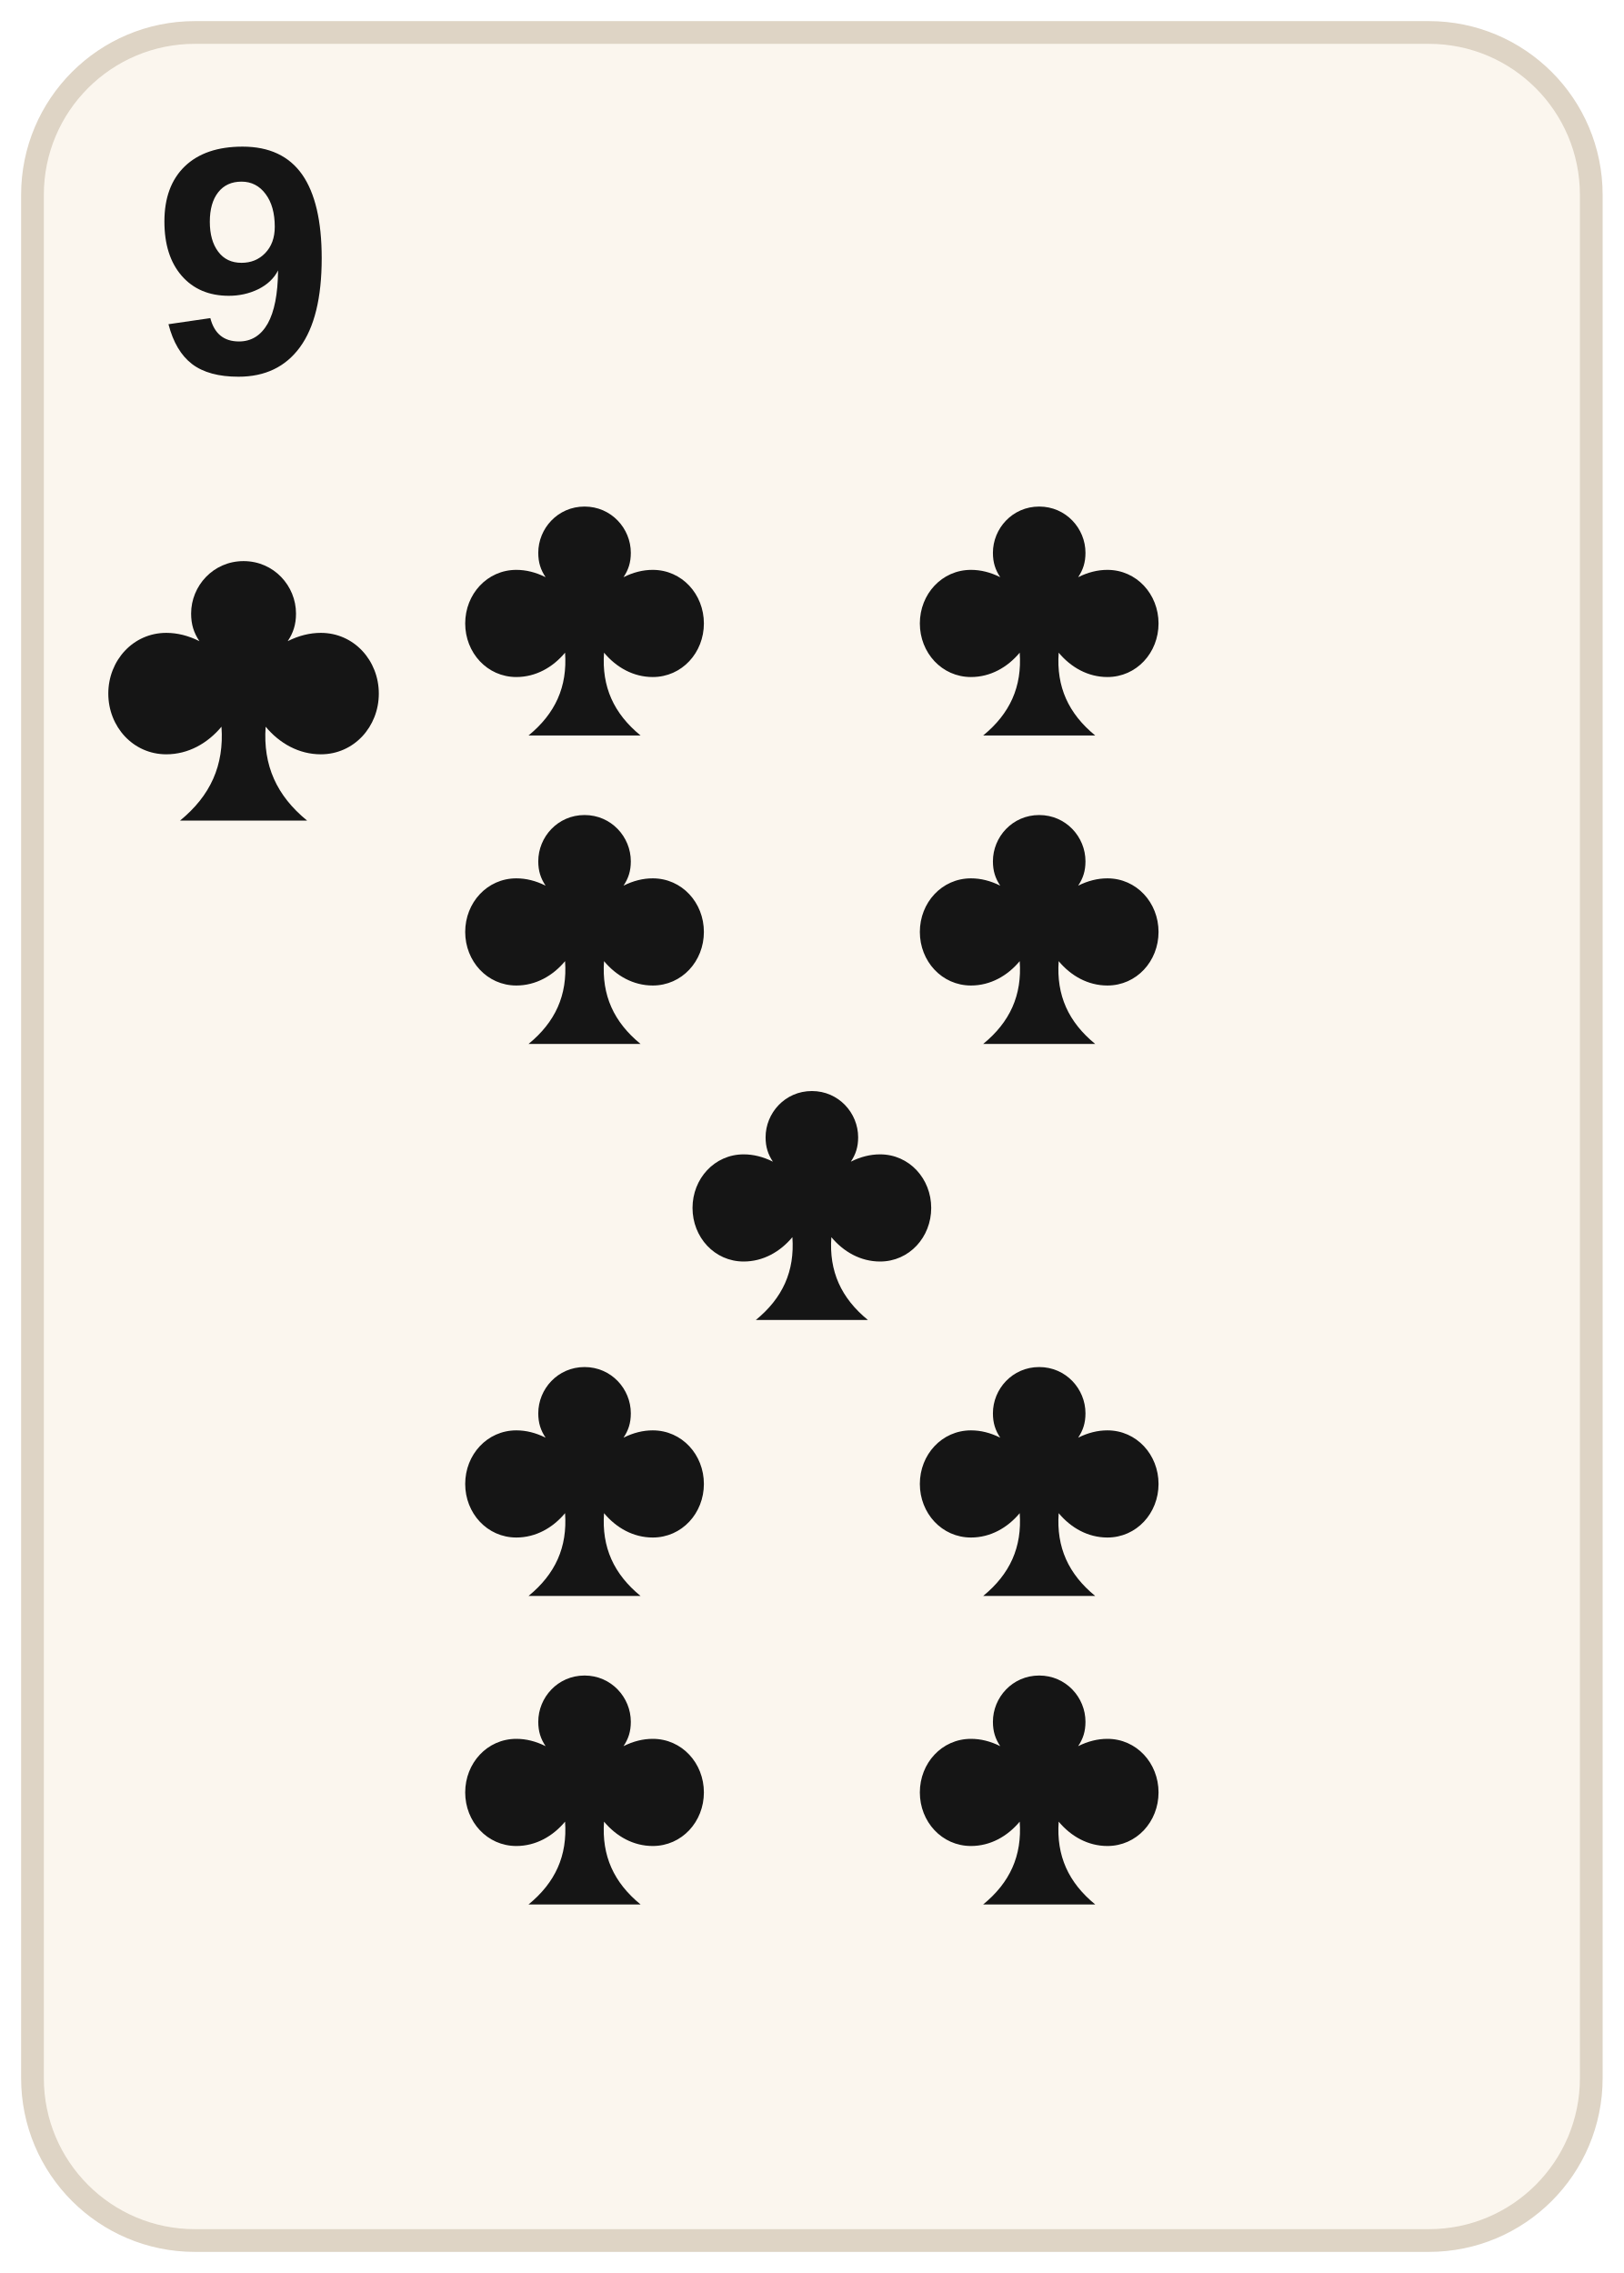
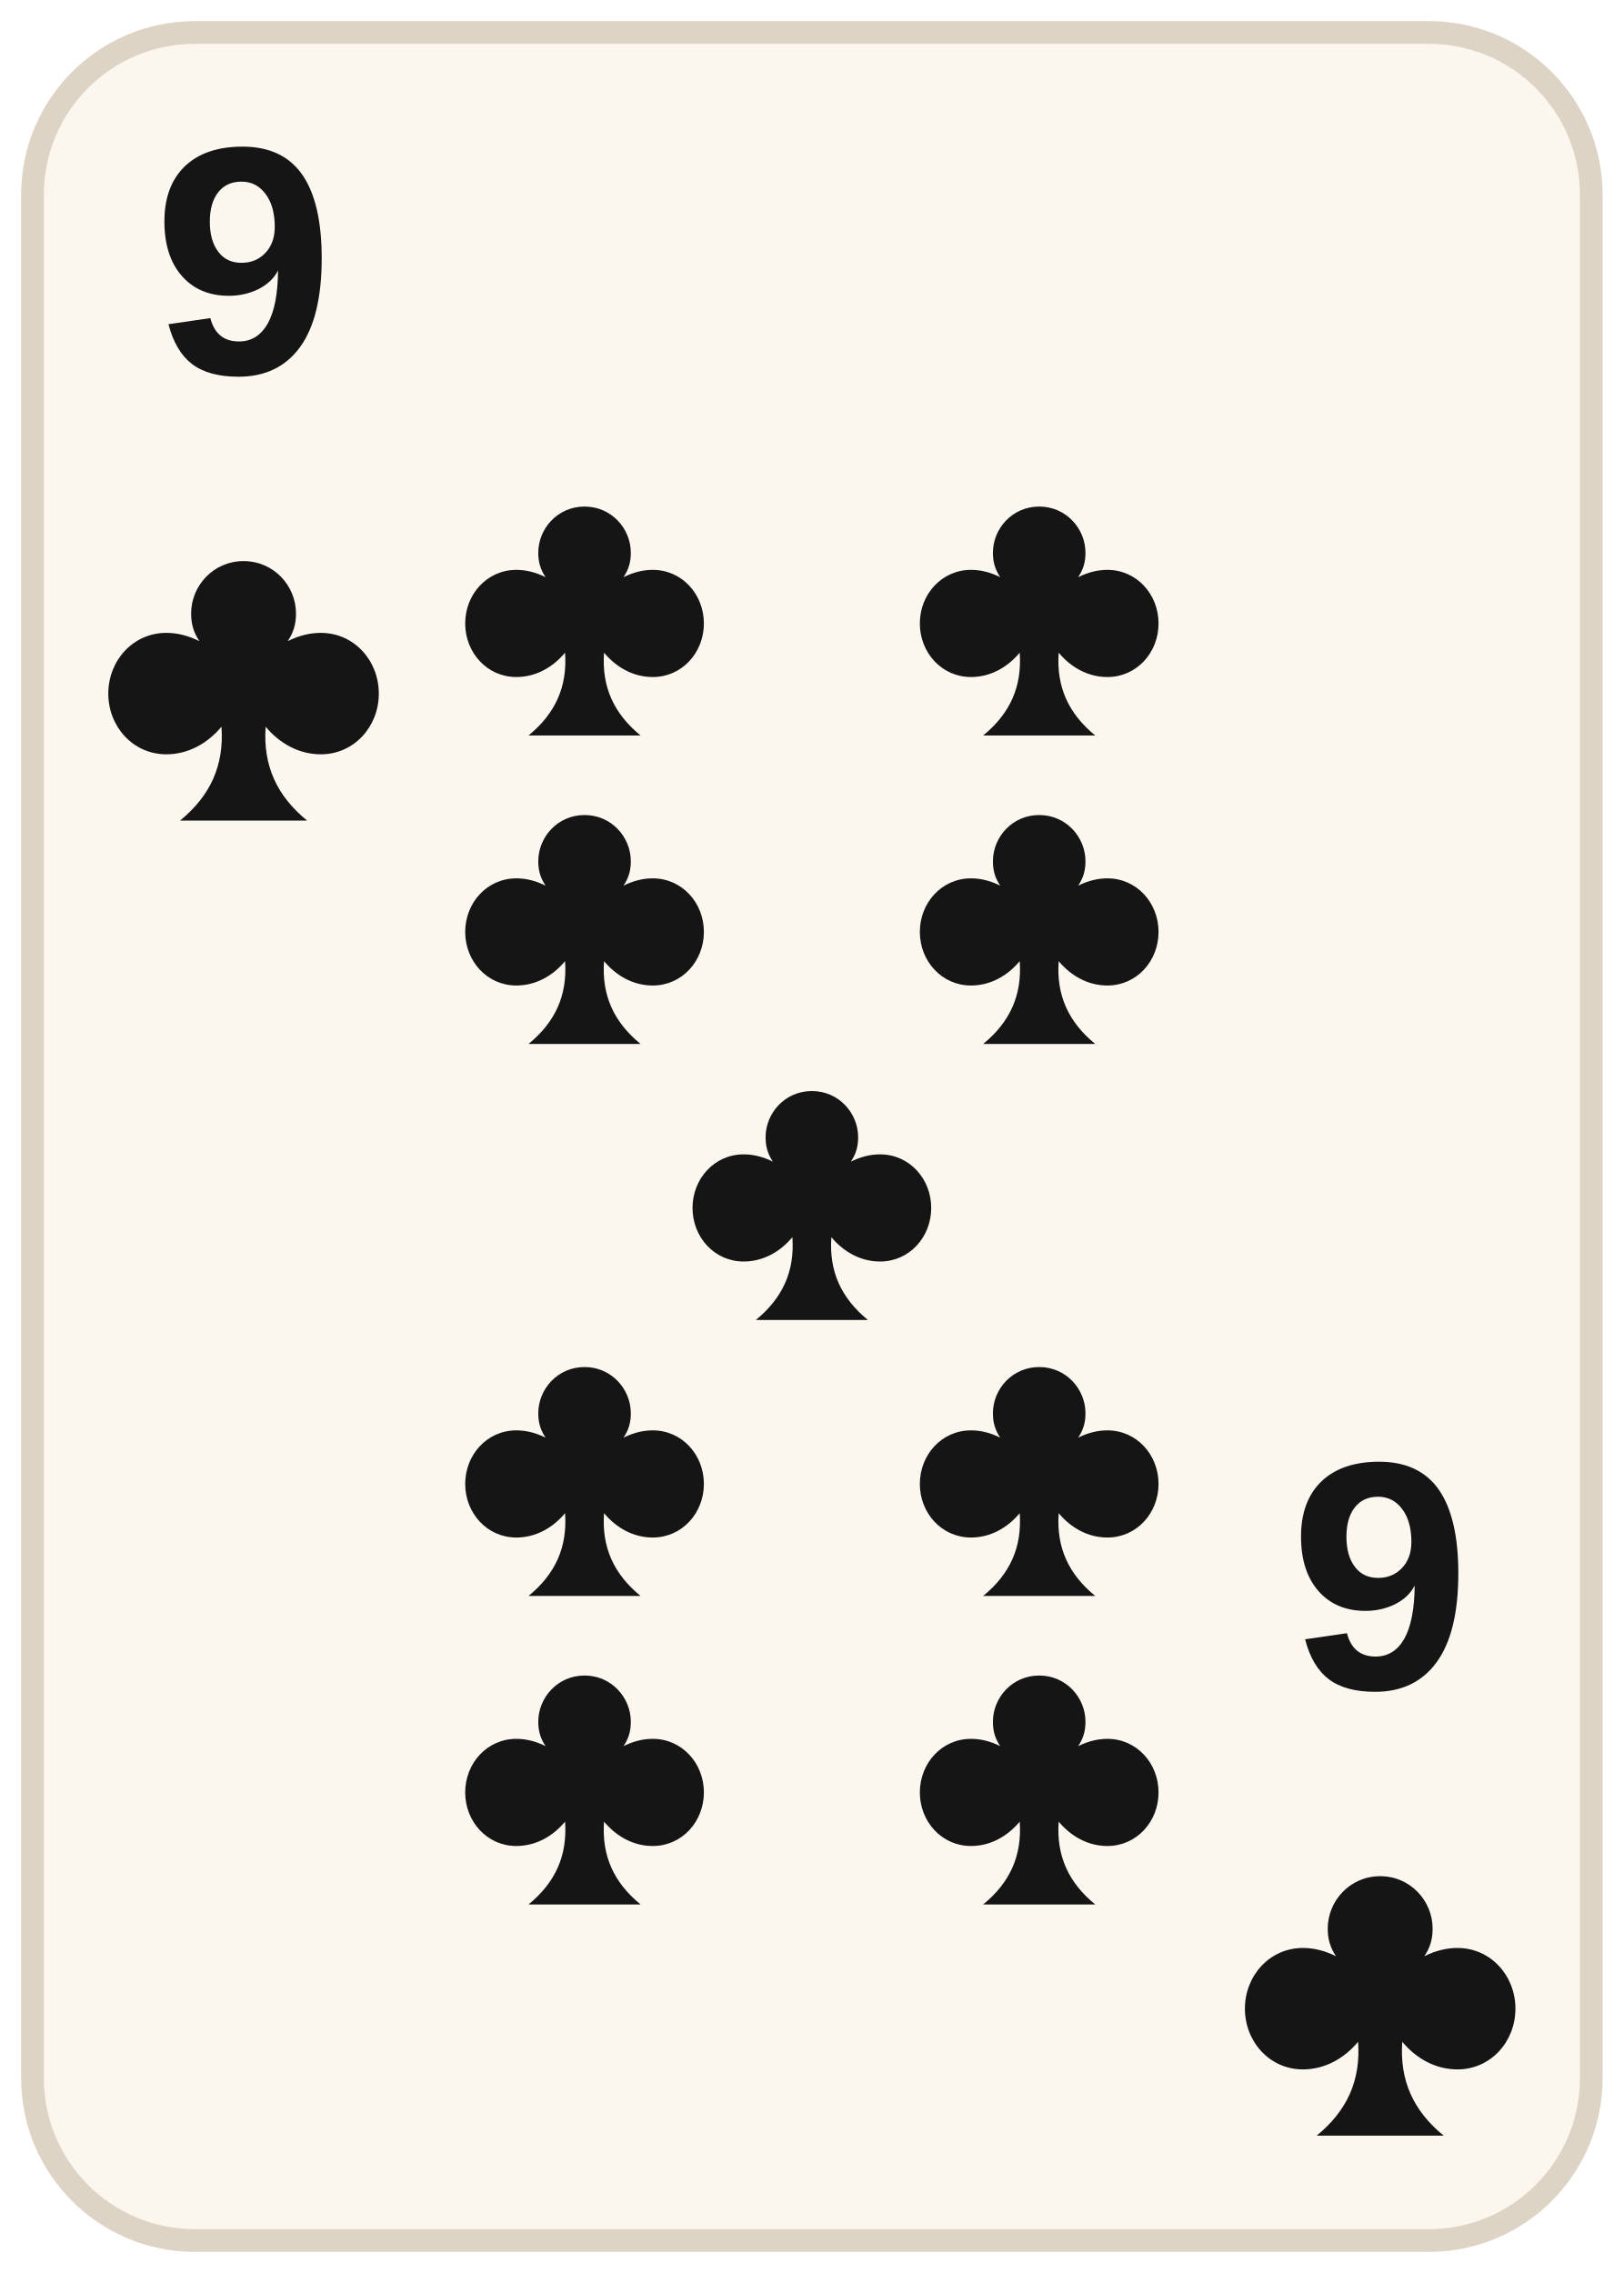
<svg xmlns="http://www.w3.org/2000/svg" viewBox="0 0 100 140" role="img" aria-label="9 of Clubs">
  <rect x="2" y="2" width="96" height="136" rx="10" fill="#fbf6ee" stroke="#ded4c5" stroke-width="1.4" />
  <g font-family="Haskoy,-apple-system,BlinkMacSystemFont,'Segoe UI',Arial,sans-serif">
    <text x="15" y="23" fill="#151515" font-size="20" font-weight="700" text-anchor="middle">9</text>
    <g fill="#151515" transform="translate(15 40) scale(0.17)">
      <path d="M0-32C-11-32-19-23-19-13c0 4 1 7 3 10-4-2-8-3-12-3-12 0-21 10-21 22s9 22 21 22c8 0 15-4 20-10 1 14-4 25-15 34h46C12 53 7 42 8 28c5 6 12 10 20 10 12 0 21-10 21-22S40-6 28-6c-4 0-8 1-12 3 2-3 3-6 3-10 0-10-8-19-19-19Z" />
    </g>
  </g>
  <g>
    <g fill="#151515" transform="translate(36 36) scale(0.15)">
      <path d="M0-32C-11-32-19-23-19-13c0 4 1 7 3 10-4-2-8-3-12-3-12 0-21 10-21 22s9 22 21 22c8 0 15-4 20-10 1 14-4 25-15 34h46C12 53 7 42 8 28c5 6 12 10 20 10 12 0 21-10 21-22S40-6 28-6c-4 0-8 1-12 3 2-3 3-6 3-10 0-10-8-19-19-19Z" />
    </g>
    <g fill="#151515" transform="translate(64 36) scale(0.15)">
      <path d="M0-32C-11-32-19-23-19-13c0 4 1 7 3 10-4-2-8-3-12-3-12 0-21 10-21 22s9 22 21 22c8 0 15-4 20-10 1 14-4 25-15 34h46C12 53 7 42 8 28c5 6 12 10 20 10 12 0 21-10 21-22S40-6 28-6c-4 0-8 1-12 3 2-3 3-6 3-10 0-10-8-19-19-19Z" />
    </g>
    <g fill="#151515" transform="translate(36 55) scale(0.15)">
      <path d="M0-32C-11-32-19-23-19-13c0 4 1 7 3 10-4-2-8-3-12-3-12 0-21 10-21 22s9 22 21 22c8 0 15-4 20-10 1 14-4 25-15 34h46C12 53 7 42 8 28c5 6 12 10 20 10 12 0 21-10 21-22S40-6 28-6c-4 0-8 1-12 3 2-3 3-6 3-10 0-10-8-19-19-19Z" />
    </g>
    <g fill="#151515" transform="translate(64 55) scale(0.15)">
      <path d="M0-32C-11-32-19-23-19-13c0 4 1 7 3 10-4-2-8-3-12-3-12 0-21 10-21 22s9 22 21 22c8 0 15-4 20-10 1 14-4 25-15 34h46C12 53 7 42 8 28c5 6 12 10 20 10 12 0 21-10 21-22S40-6 28-6c-4 0-8 1-12 3 2-3 3-6 3-10 0-10-8-19-19-19Z" />
    </g>
    <g fill="#151515" transform="translate(50 72) scale(0.15)">
      <path d="M0-32C-11-32-19-23-19-13c0 4 1 7 3 10-4-2-8-3-12-3-12 0-21 10-21 22s9 22 21 22c8 0 15-4 20-10 1 14-4 25-15 34h46C12 53 7 42 8 28c5 6 12 10 20 10 12 0 21-10 21-22S40-6 28-6c-4 0-8 1-12 3 2-3 3-6 3-10 0-10-8-19-19-19Z" />
    </g>
    <g fill="#151515" transform="translate(36 89) scale(0.15)">
      <path d="M0-32C-11-32-19-23-19-13c0 4 1 7 3 10-4-2-8-3-12-3-12 0-21 10-21 22s9 22 21 22c8 0 15-4 20-10 1 14-4 25-15 34h46C12 53 7 42 8 28c5 6 12 10 20 10 12 0 21-10 21-22S40-6 28-6c-4 0-8 1-12 3 2-3 3-6 3-10 0-10-8-19-19-19Z" />
    </g>
    <g fill="#151515" transform="translate(64 89) scale(0.15)">
      <path d="M0-32C-11-32-19-23-19-13c0 4 1 7 3 10-4-2-8-3-12-3-12 0-21 10-21 22s9 22 21 22c8 0 15-4 20-10 1 14-4 25-15 34h46C12 53 7 42 8 28c5 6 12 10 20 10 12 0 21-10 21-22S40-6 28-6c-4 0-8 1-12 3 2-3 3-6 3-10 0-10-8-19-19-19Z" />
    </g>
    <g fill="#151515" transform="translate(36 108) scale(0.15)">
      <path d="M0-32C-11-32-19-23-19-13c0 4 1 7 3 10-4-2-8-3-12-3-12 0-21 10-21 22s9 22 21 22c8 0 15-4 20-10 1 14-4 25-15 34h46C12 53 7 42 8 28c5 6 12 10 20 10 12 0 21-10 21-22S40-6 28-6c-4 0-8 1-12 3 2-3 3-6 3-10 0-10-8-19-19-19Z" />
    </g>
    <g fill="#151515" transform="translate(64 108) scale(0.15)">
      <path d="M0-32C-11-32-19-23-19-13c0 4 1 7 3 10-4-2-8-3-12-3-12 0-21 10-21 22s9 22 21 22c8 0 15-4 20-10 1 14-4 25-15 34h46C12 53 7 42 8 28c5 6 12 10 20 10 12 0 21-10 21-22S40-6 28-6c-4 0-8 1-12 3 2-3 3-6 3-10 0-10-8-19-19-19Z" />
    </g>
  </g>
+   <g data-card-corner="bottom-right" font-family="Haskoy,-apple-system,BlinkMacSystemFont,'Segoe UI',Arial,sans-serif">
+     <text x="85" y="104" fill="#151515" font-size="20" font-weight="700" text-anchor="middle">9</text>
+     <g fill="#151515" transform="translate(85 121) scale(0.17)">
+       <path d="M0-32C-11-32-19-23-19-13c0 4 1 7 3 10-4-2-8-3-12-3-12 0-21 10-21 22s9 22 21 22c8 0 15-4 20-10 1 14-4 25-15 34h46C12 53 7 42 8 28c5 6 12 10 20 10 12 0 21-10 21-22S40-6 28-6c-4 0-8 1-12 3 2-3 3-6 3-10 0-10-8-19-19-19Z" />
+     </g>
+   </g>
</svg>
